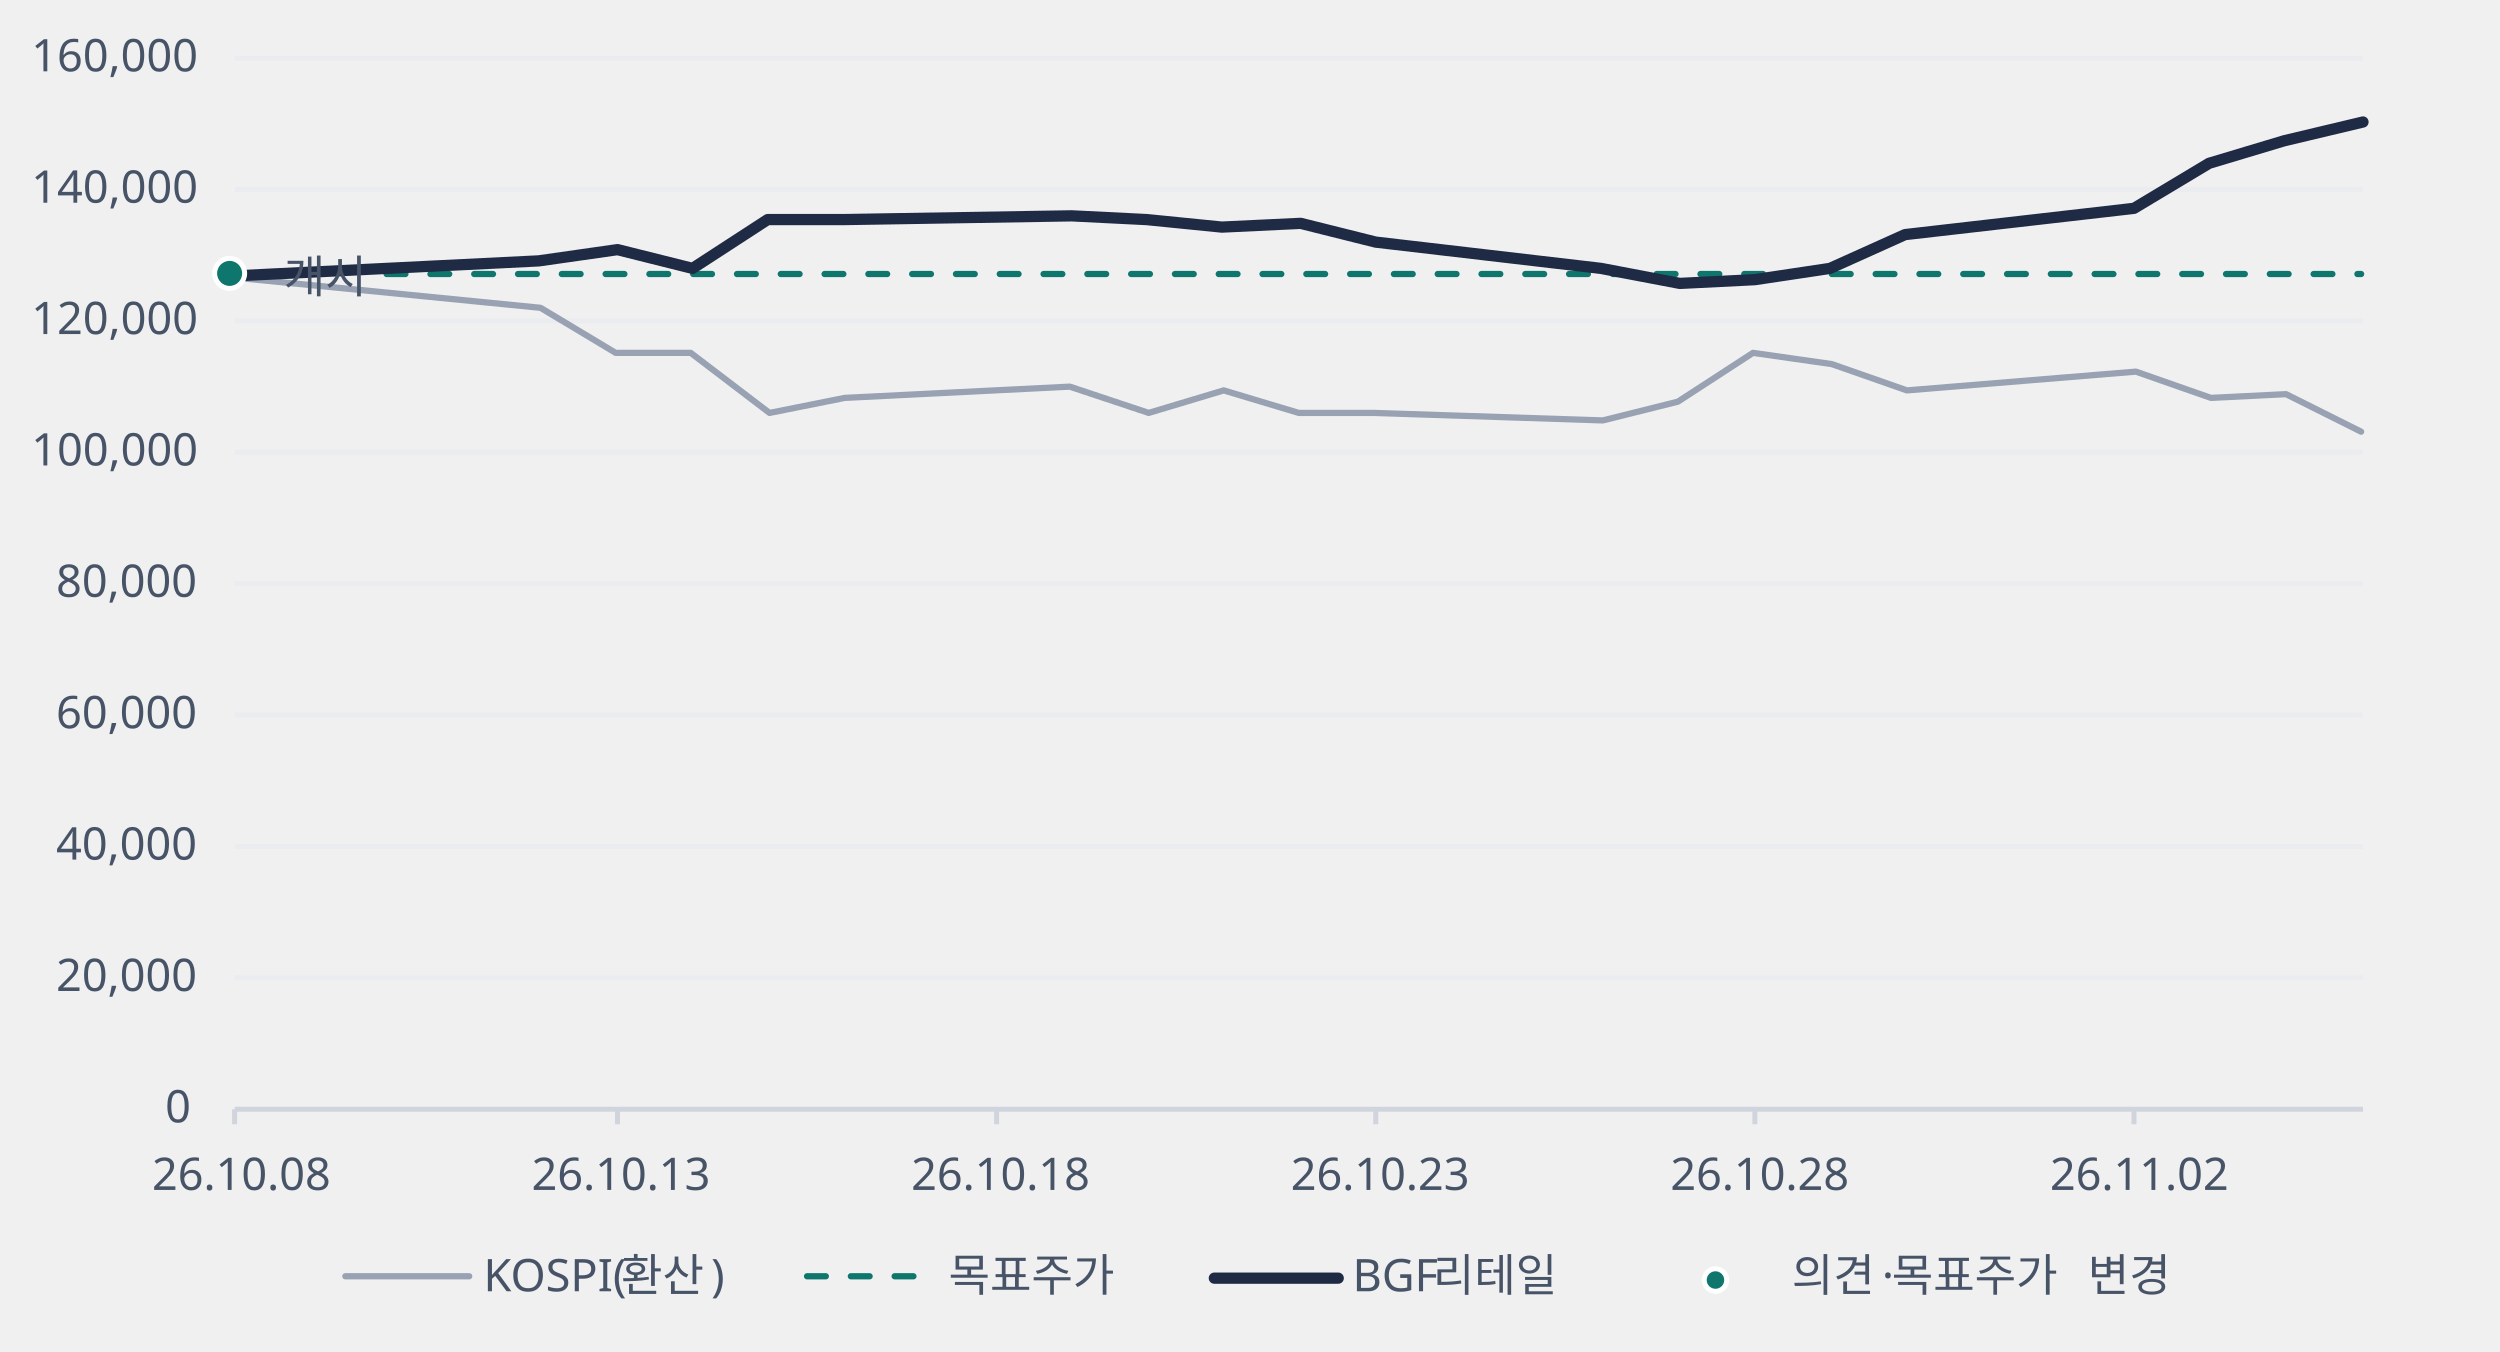
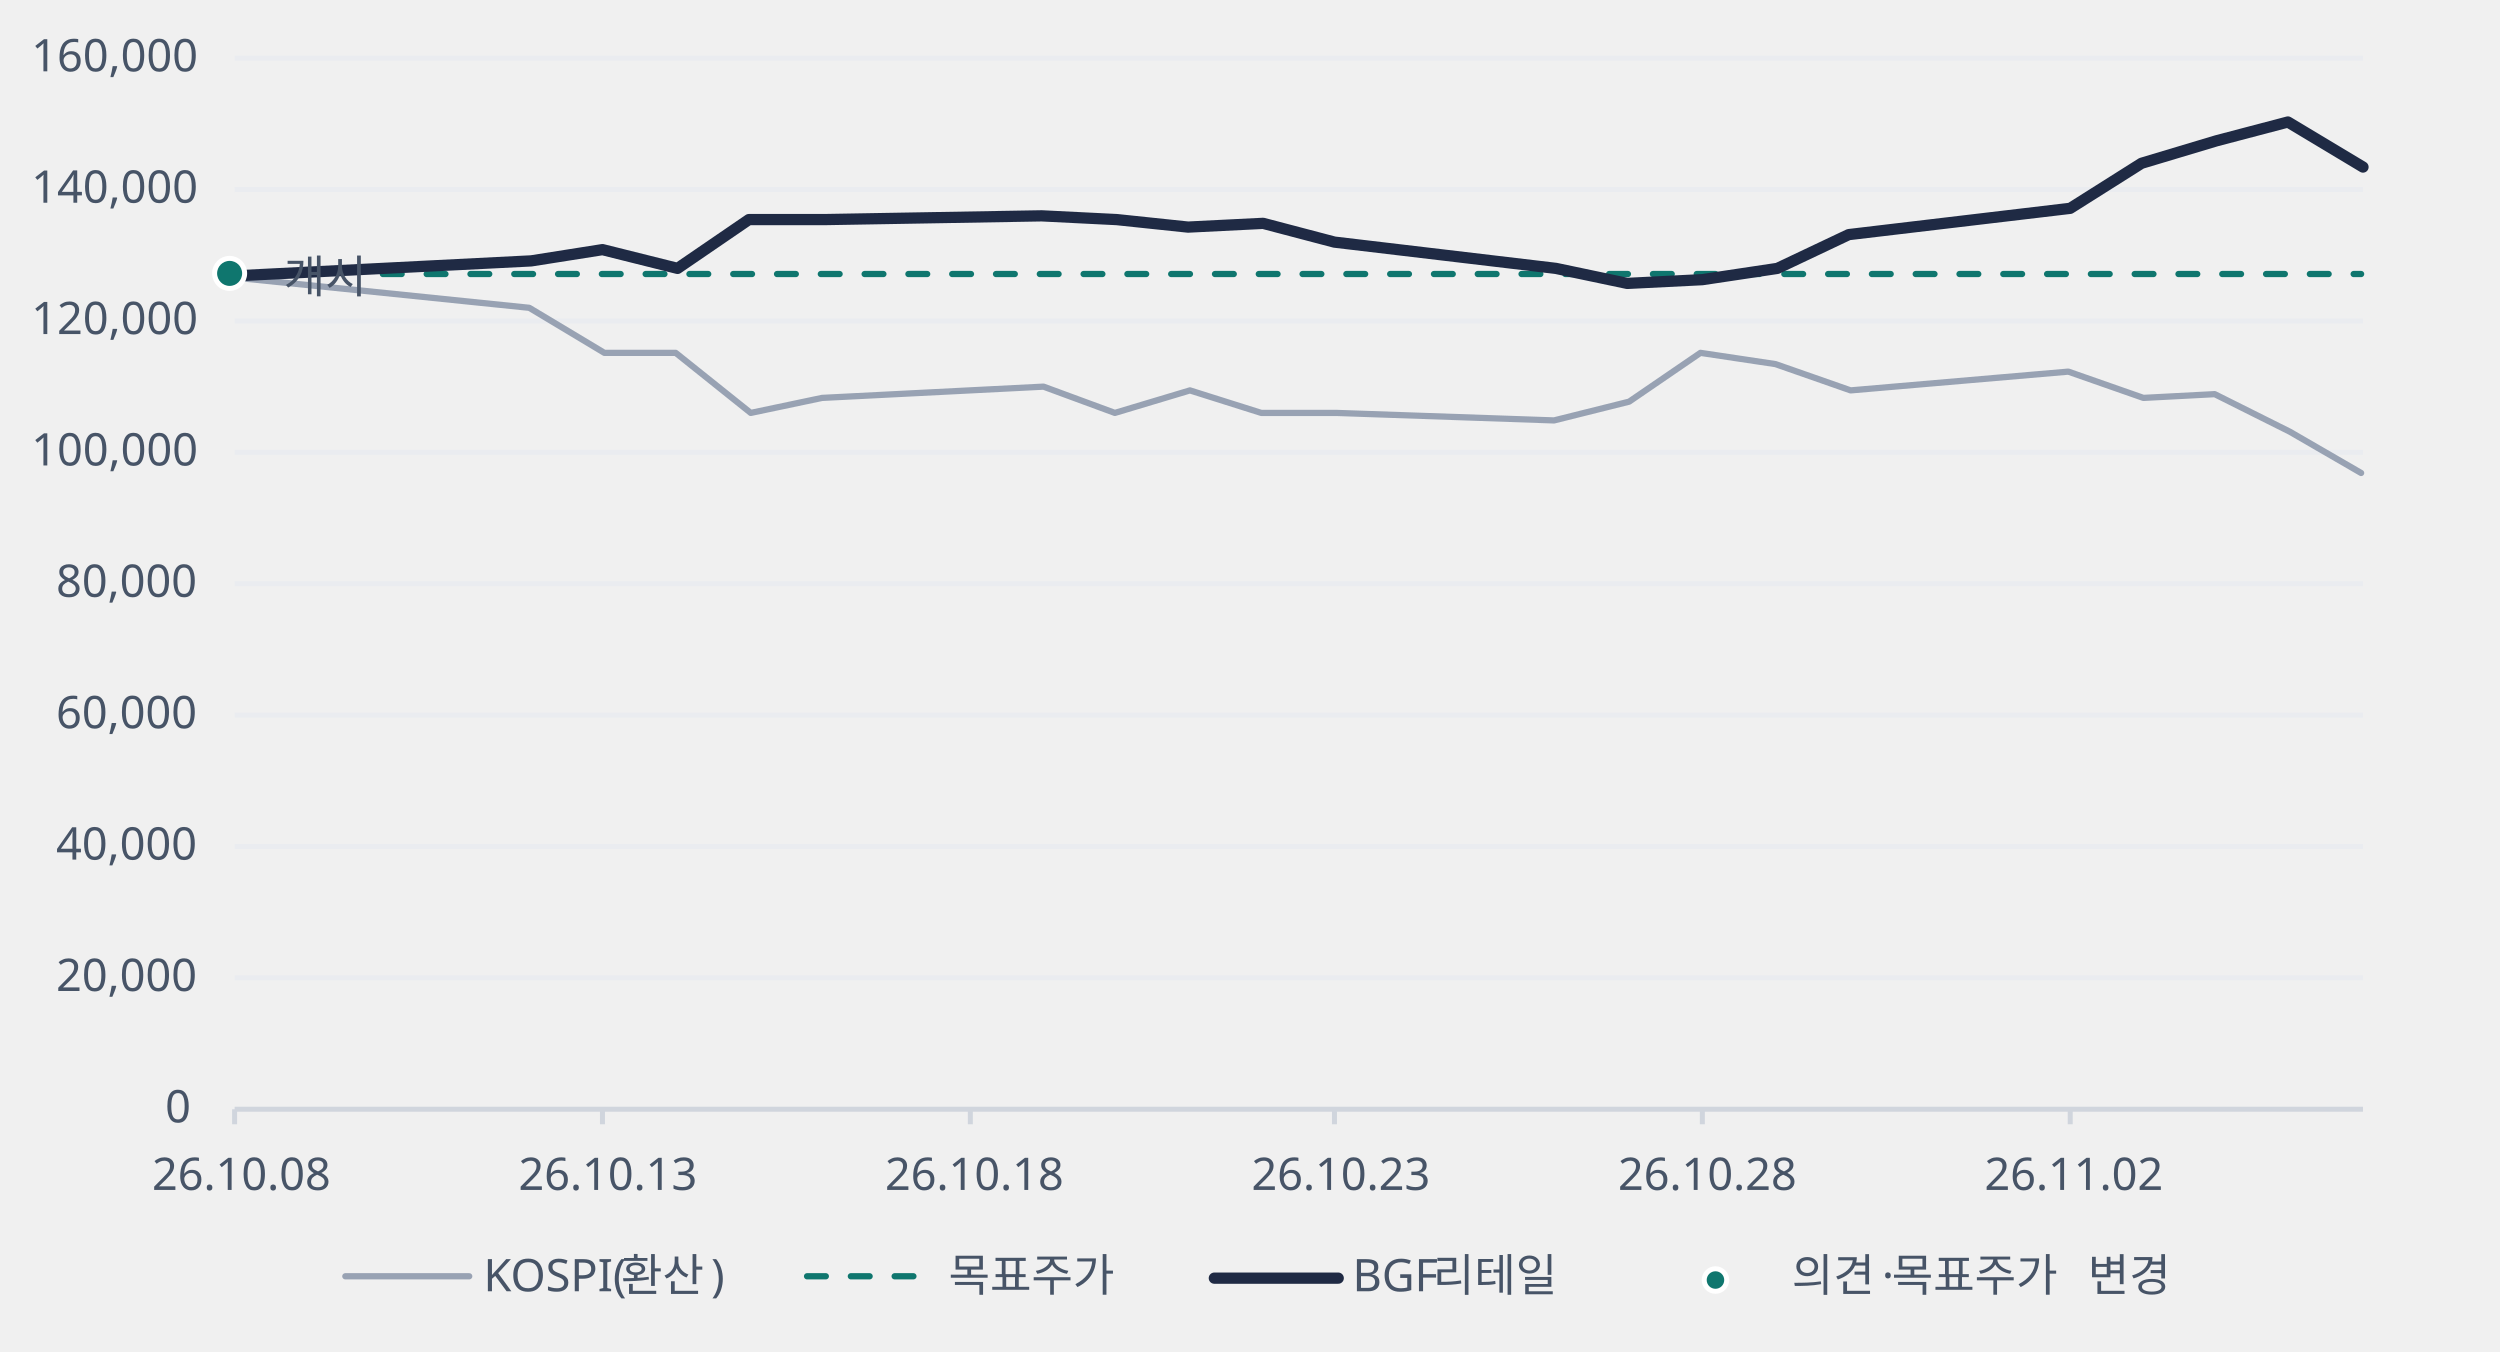
<svg xmlns="http://www.w3.org/2000/svg" width="666" height="360" xml:space="preserve" overflow="hidden">
  <defs>
    <clipPath id="clip0">
      <rect x="971" y="13" width="666" height="360" />
    </clipPath>
  </defs>
  <g clip-path="url(#clip0)" transform="translate(-971 -13)">
    <g>
      <path d="M1033.5 273.5 1600.5 273.5M1033.5 238.5 1600.5 238.5M1033.5 203.5 1600.5 203.5M1033.5 168.5 1600.5 168.5M1033.5 133.5 1600.5 133.5M1033.5 98.5 1600.5 98.5M1033.5 63.5 1600.5 63.5M1033.5 28.5 1600.5 28.5" stroke="#EAECF0" stroke-width="1.333" stroke-linejoin="round" stroke-miterlimit="10" fill="none" />
    </g>
    <g>
      <path d="M1033.5 308.5 1600.5 308.5" stroke="#D0D5DD" stroke-width="1.333" stroke-linejoin="round" stroke-miterlimit="10" fill="none" fill-rule="evenodd" />
    </g>
    <g>
-       <path d="M1033.5 308.5 1033.5 312.5M1135.5 308.5 1135.5 312.5M1236.5 308.5 1236.5 312.5M1337.5 308.5 1337.5 312.5M1438.5 308.5 1438.5 312.5M1539.5 308.5 1539.5 312.5" stroke="#D0D5DD" stroke-width="1.333" stroke-linejoin="round" stroke-miterlimit="10" fill="none" />
+       <path d="M1033.5 308.5 1033.5 312.5M1131.5 308.5 1131.5 312.5M1229.5 308.5 1229.5 312.5M1326.5 308.5 1326.5 312.5M1424.5 308.5 1424.5 312.5M1522.5 308.5 1522.5 312.5" stroke="#D0D5DD" stroke-width="1.333" stroke-linejoin="round" stroke-miterlimit="10" fill="none" />
    </g>
    <g>
-       <path d="M1034 87 1115 95 1135 107 1155 107 1176 123 1196 119 1256 116 1277 123 1297 117 1317 123 1337 123 1398 125 1418 120 1438 107 1459 110 1479 117 1540 112 1560 119 1580 118 1600 128" stroke="#98A2B3" stroke-width="1.667" stroke-linecap="round" stroke-linejoin="round" stroke-miterlimit="10" fill="none" />
+       <path d="M1034 87 1112 95 1132 107 1151 107 1171 123 1190 119 1249 116 1268 123 1288 117 1307 123 1327 123 1385 125 1405 120 1424 107 1444 110 1464 117 1522 112 1542 119 1561 118 1581 128 1600 139" stroke="#98A2B3" stroke-width="1.667" stroke-linecap="round" stroke-linejoin="round" stroke-miterlimit="10" fill="none" />
    </g>
    <g>
-       <path d="M1074 86 1600 86" stroke="#0F766E" stroke-width="1.667" stroke-linecap="round" stroke-linejoin="round" stroke-miterlimit="10" stroke-dasharray="5 6.667" fill="none" />
+       <path d="M1073 86 1600 86" stroke="#0F766E" stroke-width="1.667" stroke-linecap="round" stroke-linejoin="round" stroke-miterlimit="10" stroke-dasharray="5 6.667" fill="none" />
    </g>
    <g>
-       <path d="M1033.5 86.5 1114.5 82.5 1135.5 79.5 1155.5 84.5 1175.5 71.5 1195.5 71.5 1256.5 70.5 1276.5 71.5 1296.5 73.5 1317.5 72.5 1337.5 77.5 1397.5 84.5 1418.5 88.5 1438.5 87.5 1458.5 84.5 1478.5 75.5 1539.5 68.5 1559.5 56.5 1579.5 50.5 1600.5 45.5" stroke="#1F2A44" stroke-width="3" stroke-linecap="round" stroke-linejoin="round" stroke-miterlimit="10" fill="none" />
+       <path d="M1033.5 86.5 1112.5 82.5 1131.5 79.5 1151.5 84.5 1170.5 71.5 1190.5 71.5 1248.5 70.5 1268.5 71.5 1287.5 73.5 1307.5 72.5 1326.5 77.5 1385.5 84.5 1404.5 88.5 1424.5 87.5 1444.5 84.5 1463.5 75.5 1522.5 68.5 1541.5 56.5 1561.5 50.5 1580.5 45.5 1600.5 57.5" stroke="#1F2A44" stroke-width="3" stroke-linecap="round" stroke-linejoin="round" stroke-miterlimit="10" fill="none" />
    </g>
    <g>
      <path d="M1036.17 85.833C1036.17 88.042 1034.38 89.833 1032.17 89.833 1029.96 89.833 1028.17 88.042 1028.17 85.833 1028.17 83.624 1029.96 81.833 1032.17 81.833 1034.38 81.833 1036.17 83.624 1036.17 85.833Z" stroke="#FFFFFF" stroke-width="1.333" stroke-linejoin="round" stroke-miterlimit="10" fill="#0F766E" />
    </g>
    <g>
      <text fill="#475467" font-family="Malgun Gothic,Malgun Gothic_MSFontService,sans-serif" font-weight="400" font-size="12" transform="translate(1046.6 91)">개시</text>
    </g>
    <g>
      <text fill="#475467" font-family="Malgun Gothic,Malgun Gothic_MSFontService,sans-serif" font-weight="400" font-size="12" transform="translate(1014.99 312)">0</text>
    </g>
    <g>
      <text fill="#475467" font-family="Malgun Gothic,Malgun Gothic_MSFontService,sans-serif" font-weight="400" font-size="12" transform="translate(985.94 277)">20,000</text>
    </g>
    <g>
      <text fill="#475467" font-family="Malgun Gothic,Malgun Gothic_MSFontService,sans-serif" font-weight="400" font-size="12" transform="translate(985.94 242)">40,000</text>
    </g>
    <g>
      <text fill="#475467" font-family="Malgun Gothic,Malgun Gothic_MSFontService,sans-serif" font-weight="400" font-size="12" transform="translate(985.94 207)">60,000</text>
    </g>
    <g>
      <text fill="#475467" font-family="Malgun Gothic,Malgun Gothic_MSFontService,sans-serif" font-weight="400" font-size="12" transform="translate(985.94 172)">80,000</text>
    </g>
    <g>
      <text fill="#475467" font-family="Malgun Gothic,Malgun Gothic_MSFontService,sans-serif" font-weight="400" font-size="12" transform="translate(979.333 137)">100,000</text>
    </g>
    <g>
      <text fill="#475467" font-family="Malgun Gothic,Malgun Gothic_MSFontService,sans-serif" font-weight="400" font-size="12" transform="translate(979.333 102)">120,000</text>
    </g>
    <g>
      <text fill="#475467" font-family="Malgun Gothic,Malgun Gothic_MSFontService,sans-serif" font-weight="400" font-size="12" transform="translate(979.333 67)">140,000</text>
    </g>
    <g>
      <text fill="#475467" font-family="Malgun Gothic,Malgun Gothic_MSFontService,sans-serif" font-weight="400" font-size="12" transform="translate(979.333 32)">160,000</text>
    </g>
    <g>
      <text fill="#475467" font-family="Malgun Gothic,Malgun Gothic_MSFontService,sans-serif" font-weight="400" font-size="12" transform="translate(1011.49 330)">26.10.08</text>
    </g>
    <g>
-       <text fill="#475467" font-family="Malgun Gothic,Malgun Gothic_MSFontService,sans-serif" font-weight="400" font-size="12" transform="translate(1112.61 330)">26.10.13</text>
+       <text fill="#475467" font-family="Malgun Gothic,Malgun Gothic_MSFontService,sans-serif" font-weight="400" font-size="12" transform="translate(1109.12 330)">26.10.13</text>
    </g>
    <g>
-       <text fill="#475467" font-family="Malgun Gothic,Malgun Gothic_MSFontService,sans-serif" font-weight="400" font-size="12" transform="translate(1213.73 330)">26.10.18</text>
+       <text fill="#475467" font-family="Malgun Gothic,Malgun Gothic_MSFontService,sans-serif" font-weight="400" font-size="12" transform="translate(1206.76 330)">26.10.18</text>
    </g>
    <g>
-       <text fill="#475467" font-family="Malgun Gothic,Malgun Gothic_MSFontService,sans-serif" font-weight="400" font-size="12" transform="translate(1314.85 330)">26.10.23</text>
+       <text fill="#475467" font-family="Malgun Gothic,Malgun Gothic_MSFontService,sans-serif" font-weight="400" font-size="12" transform="translate(1304.39 330)">26.10.23</text>
    </g>
    <g>
-       <text fill="#475467" font-family="Malgun Gothic,Malgun Gothic_MSFontService,sans-serif" font-weight="400" font-size="12" transform="translate(1415.98 330)">26.10.28</text>
+       <text fill="#475467" font-family="Malgun Gothic,Malgun Gothic_MSFontService,sans-serif" font-weight="400" font-size="12" transform="translate(1402.03 330)">26.10.28</text>
    </g>
    <g>
-       <text fill="#475467" font-family="Malgun Gothic,Malgun Gothic_MSFontService,sans-serif" font-weight="400" font-size="12" transform="translate(1517.1 330)">26.11.02</text>
+       <text fill="#475467" font-family="Malgun Gothic,Malgun Gothic_MSFontService,sans-serif" font-weight="400" font-size="12" transform="translate(1499.66 330)">26.11.02</text>
    </g>
    <g>
      <path d="M1063 353 1096 353" stroke="#98A2B3" stroke-width="1.667" stroke-linecap="round" stroke-linejoin="round" stroke-miterlimit="10" fill="none" fill-rule="evenodd" />
    </g>
    <g>
      <text fill="#475467" font-family="Malgun Gothic,Malgun Gothic_MSFontService,sans-serif" font-weight="400" font-size="12" transform="translate(1099.81 357)">KOSPI(</text>
    </g>
    <g>
      <text fill="#475467" font-family="Malgun Gothic,Malgun Gothic_MSFontService,sans-serif" font-weight="400" font-size="12" transform="translate(1136.43 357)">환산</text>
    </g>
    <g>
      <text fill="#475467" font-family="Malgun Gothic,Malgun Gothic_MSFontService,sans-serif" font-weight="400" font-size="12" transform="translate(1160.43 357)">)</text>
    </g>
    <g>
      <path d="M1186 353 1220 353" stroke="#0F766E" stroke-width="1.667" stroke-linecap="round" stroke-linejoin="round" stroke-miterlimit="10" stroke-dasharray="5 6.667" fill="none" fill-rule="evenodd" />
    </g>
    <g>
      <text fill="#475467" font-family="Malgun Gothic,Malgun Gothic_MSFontService,sans-serif" font-weight="400" font-size="12" transform="translate(1223.7 357)">목표주가</text>
    </g>
    <g>
      <path d="M1294.5 353.5 1327.5 353.5" stroke="#1F2A44" stroke-width="3" stroke-linecap="round" stroke-linejoin="round" stroke-miterlimit="10" fill="none" fill-rule="evenodd" />
    </g>
    <g>
      <text fill="#475467" font-family="Malgun Gothic,Malgun Gothic_MSFontService,sans-serif" font-weight="400" font-size="12" transform="translate(1331.32 357)">BGF</text>
    </g>
    <g>
      <text fill="#475467" font-family="Malgun Gothic,Malgun Gothic_MSFontService,sans-serif" font-weight="400" font-size="12" transform="translate(1352.72 357)">리테일</text>
    </g>
    <g>
      <path d="M1431 354C1431 355.657 1429.66 357 1428 357 1426.34 357 1425 355.657 1425 354 1425 352.343 1426.34 351 1428 351 1429.66 351 1431 352.343 1431 354Z" stroke="#FFFFFF" stroke-width="1.333" stroke-linejoin="round" stroke-miterlimit="10" fill="#0F766E" />
    </g>
    <g>
      <text fill="#475467" font-family="Malgun Gothic,Malgun Gothic_MSFontService,sans-serif" font-weight="400" font-size="12" transform="translate(1448.34 357)">의견</text>
    </g>
    <g>
      <text fill="#475467" font-family="Malgun Gothic,Malgun Gothic_MSFontService,sans-serif" font-weight="400" font-size="12" transform="translate(1472.34 357)">·</text>
    </g>
    <g>
      <text fill="#475467" font-family="Malgun Gothic,Malgun Gothic_MSFontService,sans-serif" font-weight="400" font-size="12" transform="translate(1474.97 357)">목표주가</text>
    </g>
    <g>
      <text fill="#475467" font-family="Malgun Gothic,Malgun Gothic_MSFontService,sans-serif" font-weight="400" font-size="12" transform="translate(1527.19 357)">변경</text>
    </g>
  </g>
</svg>
